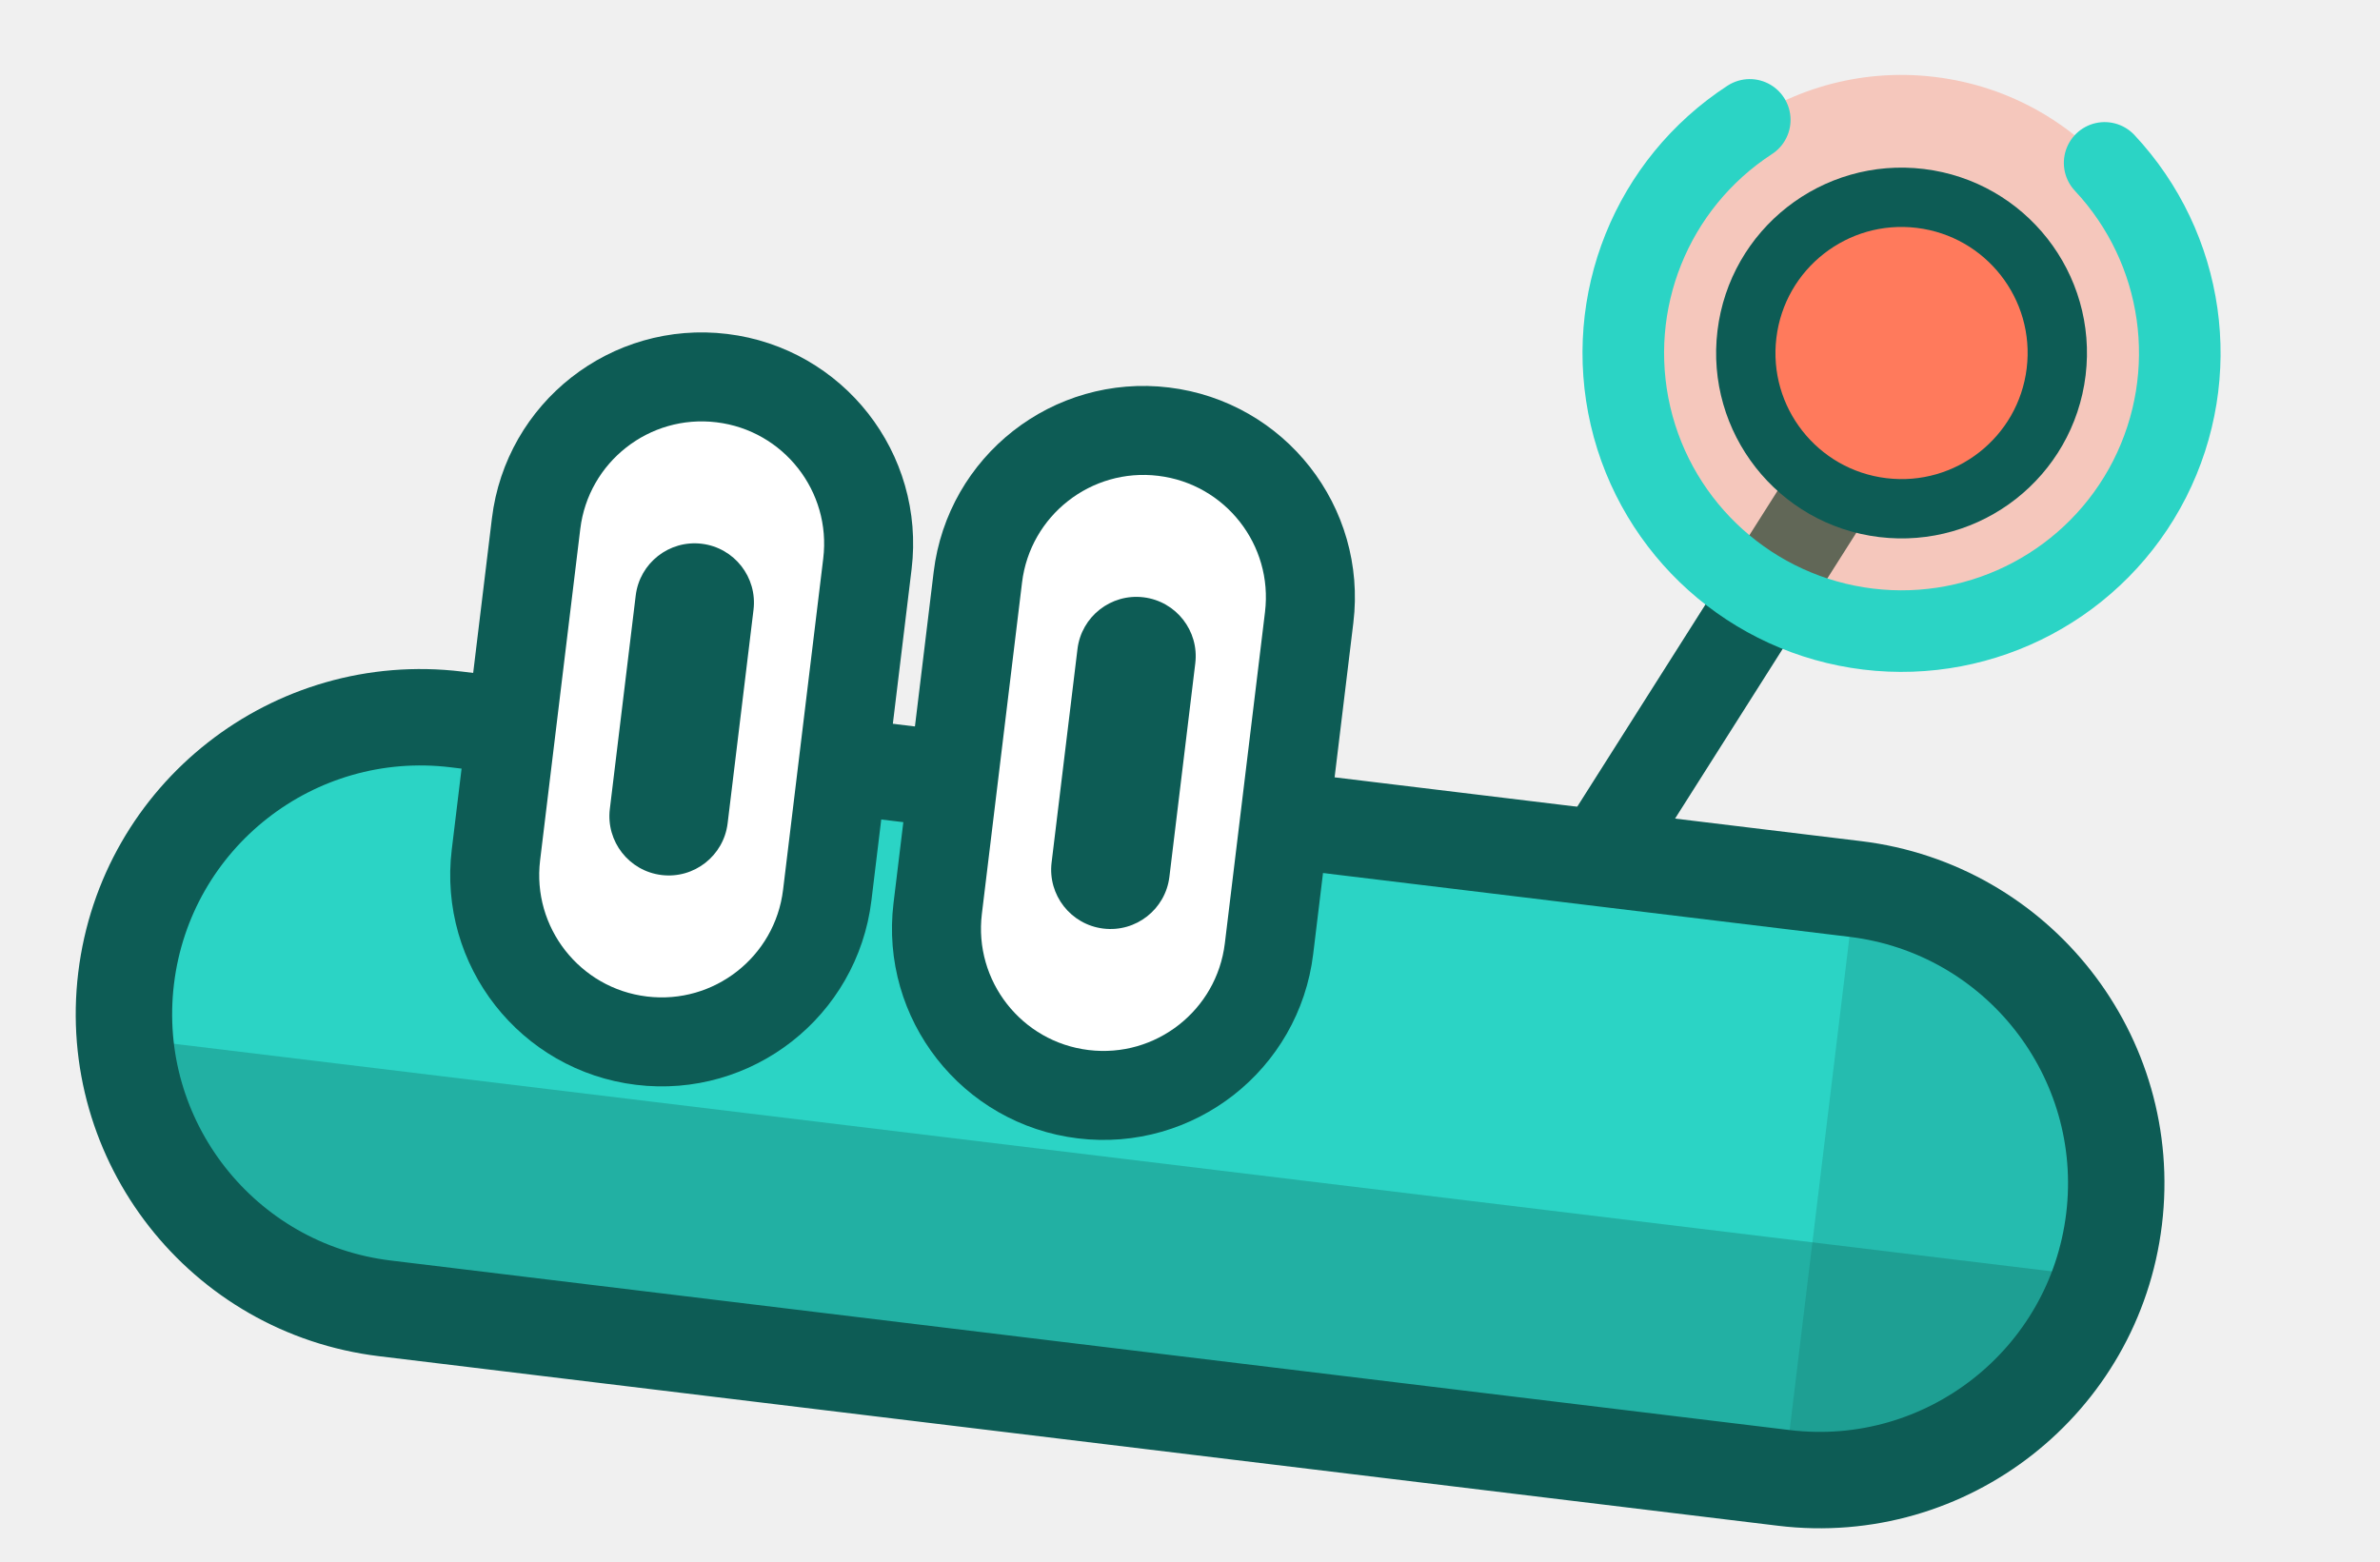
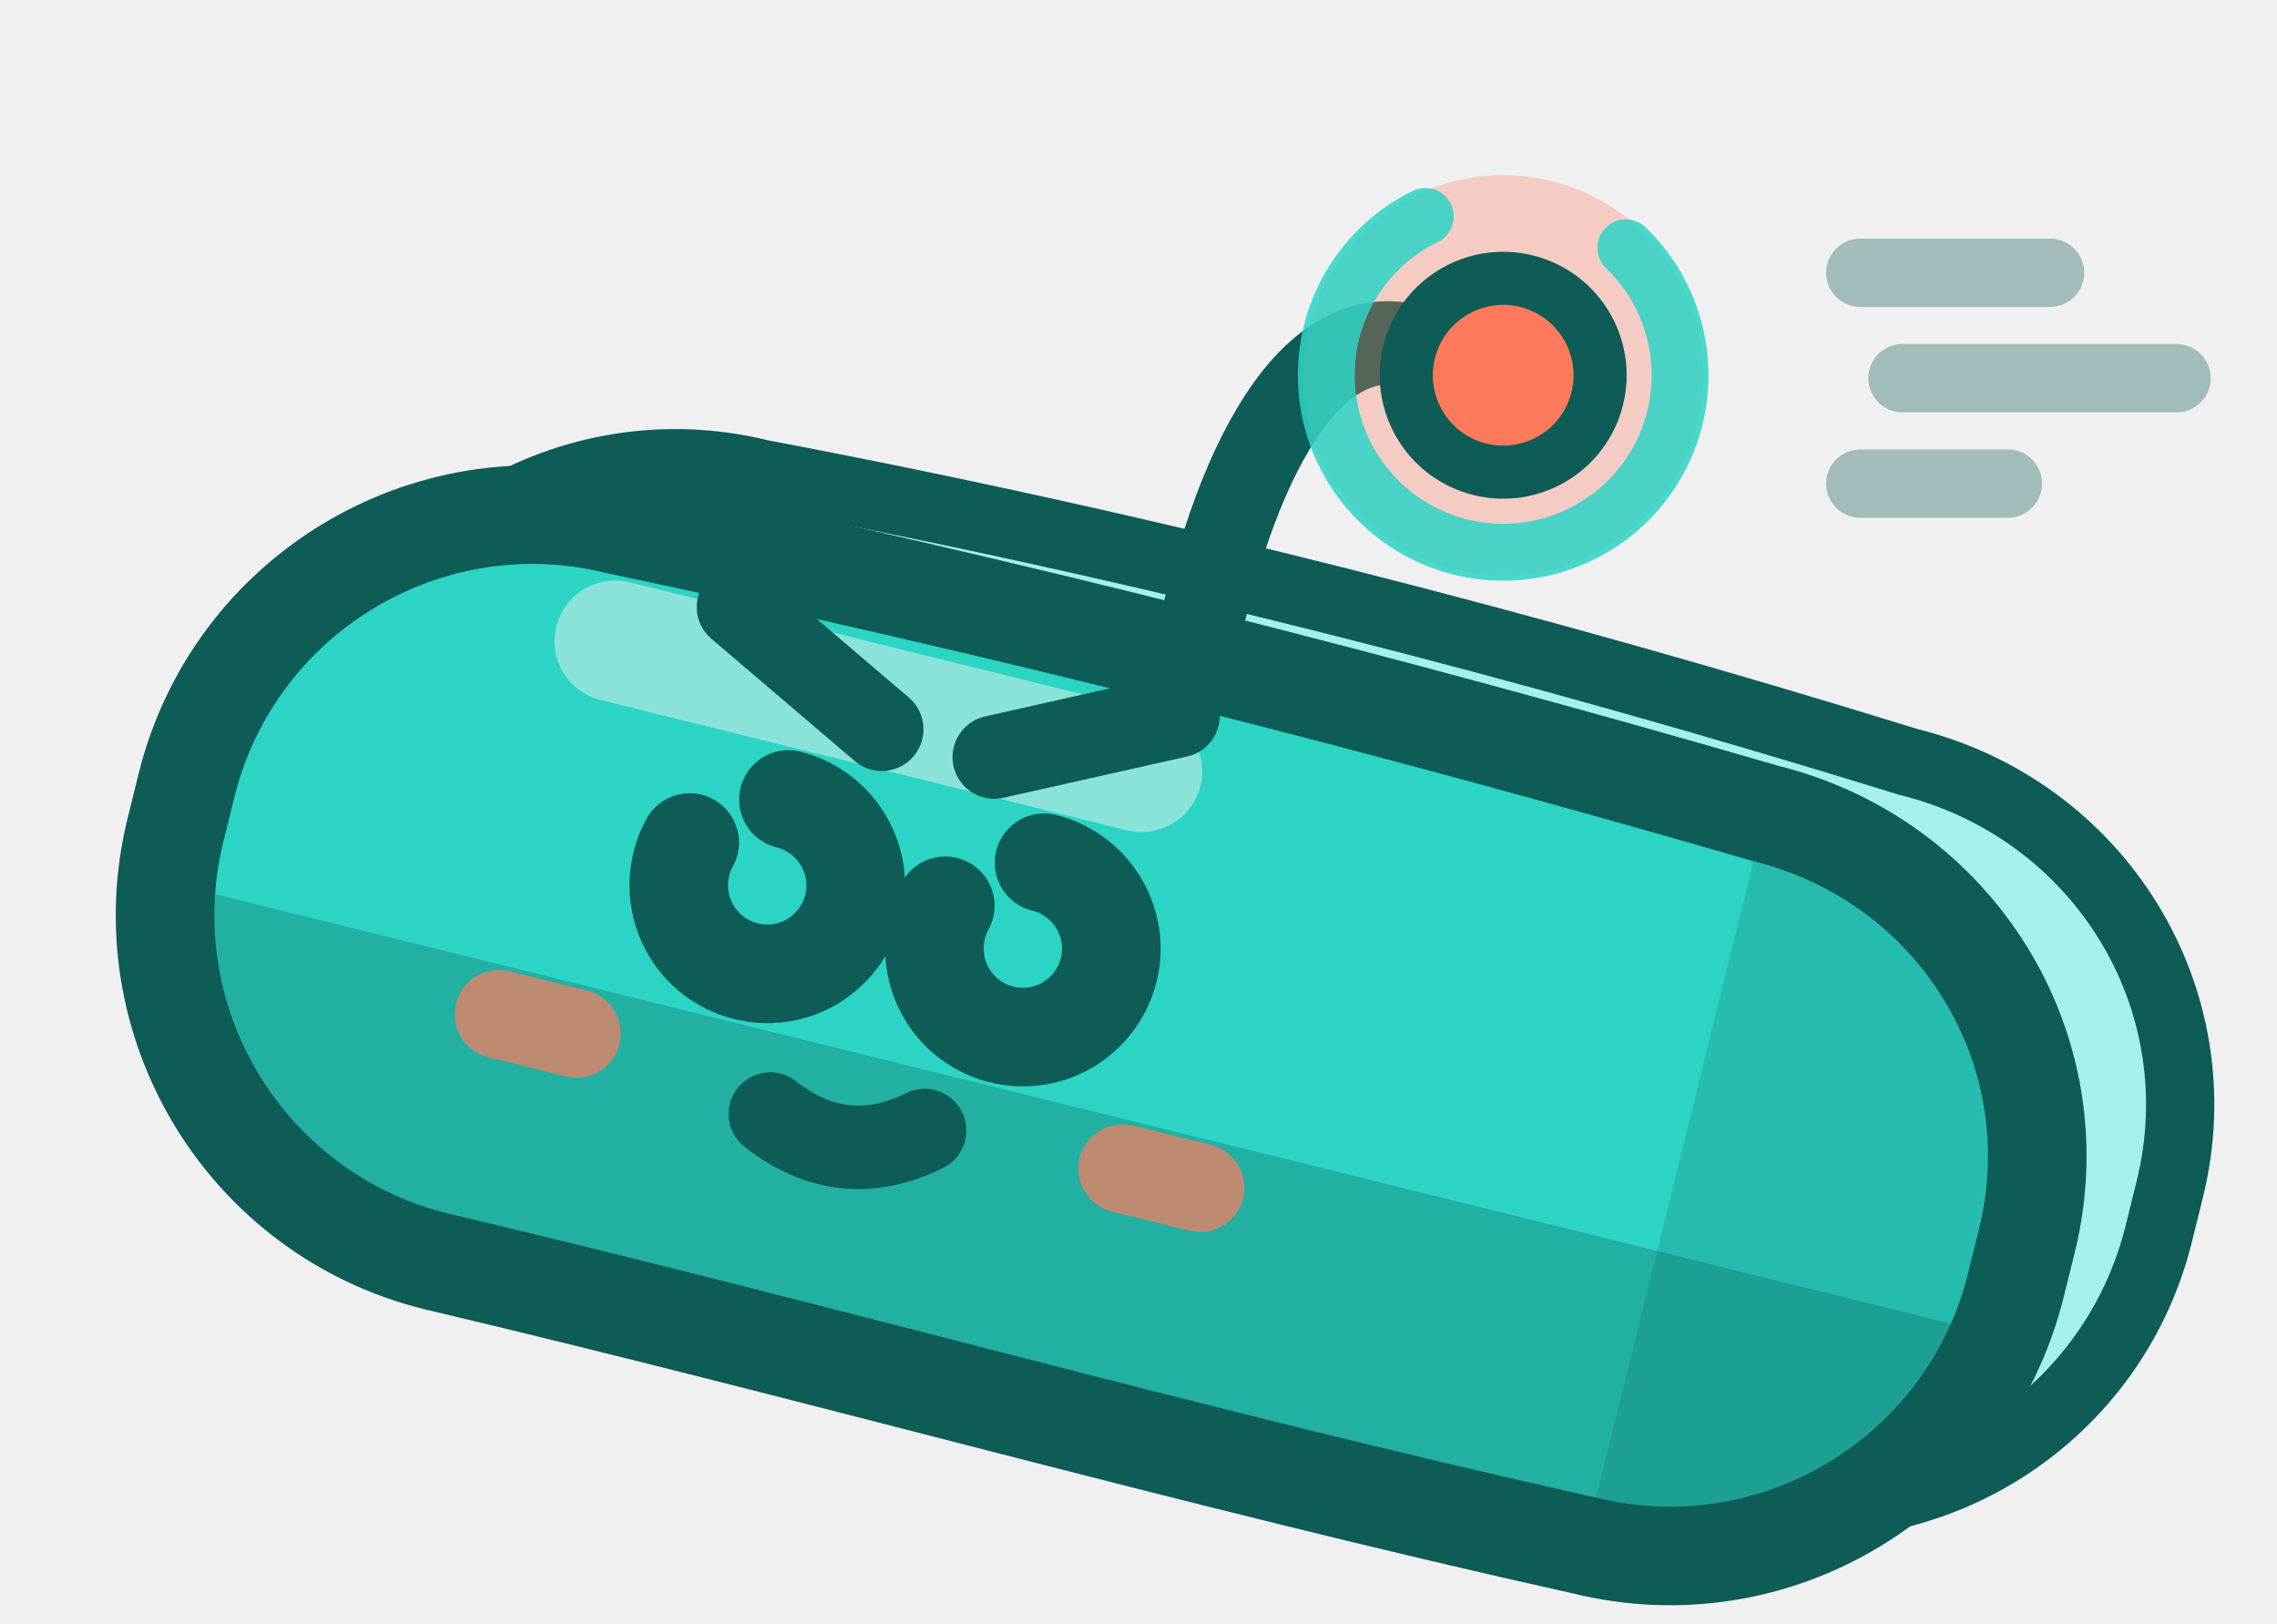
- <svg xmlns="http://www.w3.org/2000/svg" width="27.43" height="18" viewBox="0 -2 64 42" fill="none">
-   <rect x="3" y="22" width="54" height="16" rx="8" fill="#2BD4C5" transform="matrix(0.99 0.12 -0.12 0.99 4.02 -5.75)" />
-   <path d="M56.84 31.6 C56.08 35.32 52.8 38 49 38 L11 38 C7.2 38 3.92 35.32 3.16 31.6 Z" fill="#0D5C55" opacity="0.3" transform="matrix(0.99 0.12 -0.12 0.99 4.02 -5.75)" />
-   <path d="M49 22 L49 22 C53.42 22 57 25.58 57 30 C57 34.42 53.42 38 49 38 Z" fill="#0D5C55" opacity="0.2" transform="matrix(0.99 0.12 -0.12 0.99 4.02 -5.75)" />
-   <rect x="3" y="22" width="54" height="16" rx="8" stroke="#0D5C55" stroke-width="2.6" stroke-linecap="round" stroke-linejoin="round" transform="matrix(0.99 0.12 -0.12 0.99 4.02 -5.75)" />
-   <path d="M42 22 L47 11.5" stroke="#0D5C55" stroke-width="2.4" stroke-linecap="round" stroke-linejoin="round" transform="matrix(0.99 0.12 -0.12 0.99 4.02 -5.75)" />
-   <circle cx="48.5" cy="7.5" r="7.5" fill="#FF7A5C" opacity="0.35" transform="matrix(0.99 0.12 -0.12 0.99 4.02 -5.75)" />
-   <path d="M53.32 1.75 C55.74 3.78 56.63 7.1 55.55 10.07 C54.47 13.03 51.65 15 48.5 15 C45.35 15 42.53 13.03 41.45 10.07 C40.37 7.1 41.26 3.78 43.68 1.75" stroke="#2BD4C5" stroke-width="2.2" stroke-linecap="round" stroke-linejoin="round" transform="matrix(0.99 0.12 -0.12 0.99 4.02 -5.75)" />
-   <circle cx="48.5" cy="7.5" r="4.2" fill="#FF7A5C" transform="matrix(0.99 0.12 -0.12 0.99 4.02 -5.75)" />
-   <circle cx="48.5" cy="7.5" r="4.2" stroke="#0D5C55" stroke-width="1.6" stroke-linecap="round" stroke-linejoin="round" transform="matrix(0.99 0.12 -0.12 0.99 4.02 -5.75)" />
-   <rect x="12.5" y="12" width="9" height="18" rx="4.5" fill="#FFFFFF" transform="matrix(0.99 0.12 -0.12 0.99 4.02 -5.75)" />
-   <rect x="12.5" y="12" width="9" height="18" rx="4.5" stroke="#0D5C55" stroke-width="2.4" stroke-linecap="round" stroke-linejoin="round" transform="matrix(0.99 0.12 -0.12 0.99 4.02 -5.75)" />
-   <rect x="15.4" y="16.5" width="3.2" height="9" rx="1.6" fill="#0D5C55" transform="matrix(0.99 0.12 -0.12 0.99 4.02 -5.75)" />
-   <rect x="24.5" y="12" width="9" height="18" rx="4.5" fill="#FFFFFF" transform="matrix(0.99 0.12 -0.12 0.99 4.02 -5.75)" />
-   <rect x="24.5" y="12" width="9" height="18" rx="4.5" stroke="#0D5C55" stroke-width="2.4" stroke-linecap="round" stroke-linejoin="round" transform="matrix(0.99 0.12 -0.12 0.99 4.02 -5.75)" />
-   <rect x="27.4" y="16.5" width="3.2" height="9" rx="1.6" fill="#0D5C55" transform="matrix(0.99 0.12 -0.12 0.99 4.02 -5.75)" />
+ <svg xmlns="http://www.w3.org/2000/svg" width="25.25" height="18" viewBox="4 23 108 77" fill="none">
+   <path d="M32.92 57 C51.64 55.96 70.36 56.12 89.08 57.2 C98.42 57.2 106 64.58 106 73.92 L106 76.08 C106 85.42 98.42 93 89.08 93 C70.36 93.45 51.64 92.8 32.92 93 C23.58 93 16 85.42 16 76.08 L16 73.92 C16 64.58 23.58 57 32.92 57 Z" fill="#A6F0EA" transform="matrix(0.97 0.24 -0.24 0.97 21.84 -17.72)" />
+   <path d="M32.92 57 C51.64 55.96 70.36 56.12 89.08 57.2 C98.42 57.2 106 64.58 106 73.92 L106 76.08 C106 85.42 98.42 93 89.08 93 C70.36 93.45 51.64 92.8 32.92 93 C23.58 93 16 85.42 16 76.08 L16 73.92 C16 64.58 23.58 57 32.92 57 Z" stroke="#0D5C55" stroke-width="3.24" stroke-linecap="round" stroke-linejoin="round" transform="matrix(0.97 0.24 -0.24 0.97 21.84 -17.72)" />
+   <path d="M26.92 61 C45.64 60.35 64.36 60.45 83.08 61.2 C92.42 61.2 100 68.58 100 77.92 L100 80.08 C100 89.42 92.42 97 83.08 97 C64.36 97.45 45.64 96.8 26.92 97 C17.58 97 10 89.42 10 80.08 L10 77.92 C10 68.58 17.58 61 26.92 61 Z" fill="#2BD4C5" transform="matrix(0.97 0.24 -0.24 0.97 21.84 -17.72)" />
+   <path d="M99.81 82.6 C98.56 90.88 91.45 97 83.08 97 L26.92 97 C18.55 97 11.44 90.88 10.19 82.6 Z" fill="#0D5C55" opacity="0.3" transform="matrix(0.97 0.24 -0.24 0.97 21.84 -17.72)" />
+   <path d="M83.08 61 L83.08 61 C92.42 61 100 68.58 100 77.92 L100 80.08 C100 89.42 92.42 97 83.08 97 Z" fill="#0D5C55" opacity="0.2" transform="matrix(0.97 0.24 -0.24 0.97 21.84 -17.72)" />
+   <rect x="25.23" y="63.5" width="31.5" height="5.76" rx="2.88" fill="#FBF7EF" opacity="0.45" transform="matrix(0.97 0.24 -0.24 0.97 21.84 -17.72)" />
+   <path d="M26.92 61 C45.64 60.35 64.36 60.45 83.08 61.2 C92.42 61.2 100 68.58 100 77.92 L100 80.08 C100 89.42 92.42 97 83.08 97 C64.36 97.45 45.64 96.8 26.92 97 C17.58 97 10 89.42 10 80.08 L10 77.92 C10 68.58 17.58 61 26.92 61 Z" stroke="#0D5C55" stroke-width="4.68" stroke-linecap="round" stroke-linejoin="round" transform="matrix(0.97 0.24 -0.24 0.97 21.84 -17.72)" />
+   <path d="M55 61 C54.5 51 56.5 43.5 61.6 43.7" stroke="#0D5C55" stroke-width="3.96" stroke-linecap="round" stroke-linejoin="round" transform="matrix(0.97 0.24 -0.24 0.97 21.84 -17.72)" />
+   <circle cx="66" cy="44" r="9.5" fill="#FF7A5C" opacity="0.3" transform="matrix(0.97 0.24 -0.24 0.97 21.84 -17.72)" />
+   <path d="M70.2 36.73 C73.37 38.56 74.99 42.24 74.2 45.82 C73.41 49.4 70.38 52.05 66.73 52.37 C63.08 52.69 59.64 50.6 58.24 47.21 C56.84 43.83 57.79 39.92 60.6 37.57" stroke="#2BD4C5" stroke-width="2.7" stroke-linecap="round" stroke-linejoin="round" opacity="0.85" transform="matrix(0.97 0.24 -0.24 0.97 21.84 -17.72)" />
+   <circle cx="66" cy="44" r="4.6" fill="#FF7A5C" transform="matrix(0.97 0.24 -0.24 0.97 21.84 -17.72)" />
+   <circle cx="66" cy="44" r="4.6" stroke="#0D5C55" stroke-width="2.52" stroke-linecap="round" stroke-linejoin="round" transform="matrix(0.97 0.24 -0.24 0.97 21.84 -17.72)" />
+   <rect x="24.9" y="82.8" width="8" height="4.2" rx="2.1" fill="#FF7A5C" opacity="0.7" transform="matrix(0.97 0.24 -0.24 0.97 21.84 -17.72)" />
+   <rect x="55.4" y="82.8" width="8" height="4.2" rx="2.1" fill="#FF7A5C" opacity="0.7" transform="matrix(0.97 0.24 -0.24 0.97 21.84 -17.72)" />
+   <path d="M37.9 71.7 C39.7 71.7 41.3 72.85 41.88 74.55 C42.46 76.25 41.88 78.14 40.46 79.23 C39.03 80.33 37.06 80.39 35.57 79.39 C34.07 78.39 33.38 76.55 33.84 74.81" stroke="#0D5C55" stroke-width="4.68" stroke-linecap="round" stroke-linejoin="round" transform="matrix(0.97 0.24 -0.24 0.97 21.84 -17.72)" />
+   <path d="M33.4 63.4 L41.4 67.4" stroke="#0D5C55" stroke-width="3.96" stroke-linecap="round" stroke-linejoin="round" transform="matrix(0.97 0.24 -0.24 0.97 21.84 -17.72)" />
+   <path d="M50.4 71.7 C52.2 71.7 53.8 72.85 54.38 74.55 C54.96 76.25 54.38 78.14 52.96 79.23 C51.53 80.33 49.56 80.39 48.07 79.39 C46.57 78.39 45.88 76.55 46.34 74.81" stroke="#0D5C55" stroke-width="4.68" stroke-linecap="round" stroke-linejoin="round" transform="matrix(0.97 0.24 -0.24 0.97 21.84 -17.72)" />
+   <path d="M54.9 63.4 L46.9 67.4" stroke="#0D5C55" stroke-width="3.96" stroke-linecap="round" stroke-linejoin="round" transform="matrix(0.97 0.24 -0.24 0.97 21.84 -17.72)" />
+   <path d="M40.65 86.4 Q44.65 88.2 47.95 85.4" stroke="#0D5C55" stroke-width="3.96" stroke-linecap="round" stroke-linejoin="round" transform="matrix(0.97 0.24 -0.24 0.97 21.84 -17.72)" />
+   <path d="M92.24 35.94 L101.24 35.94" stroke="#0D5C55" stroke-width="3.24" stroke-linecap="round" stroke-linejoin="round" opacity="0.35" />
+   <path d="M94.24 40.94 L107.24 40.94" stroke="#0D5C55" stroke-width="3.24" stroke-linecap="round" stroke-linejoin="round" opacity="0.35" />
+   <path d="M92.24 45.94 L99.24 45.94" stroke="#0D5C55" stroke-width="3.24" stroke-linecap="round" stroke-linejoin="round" opacity="0.35" />
</svg>
